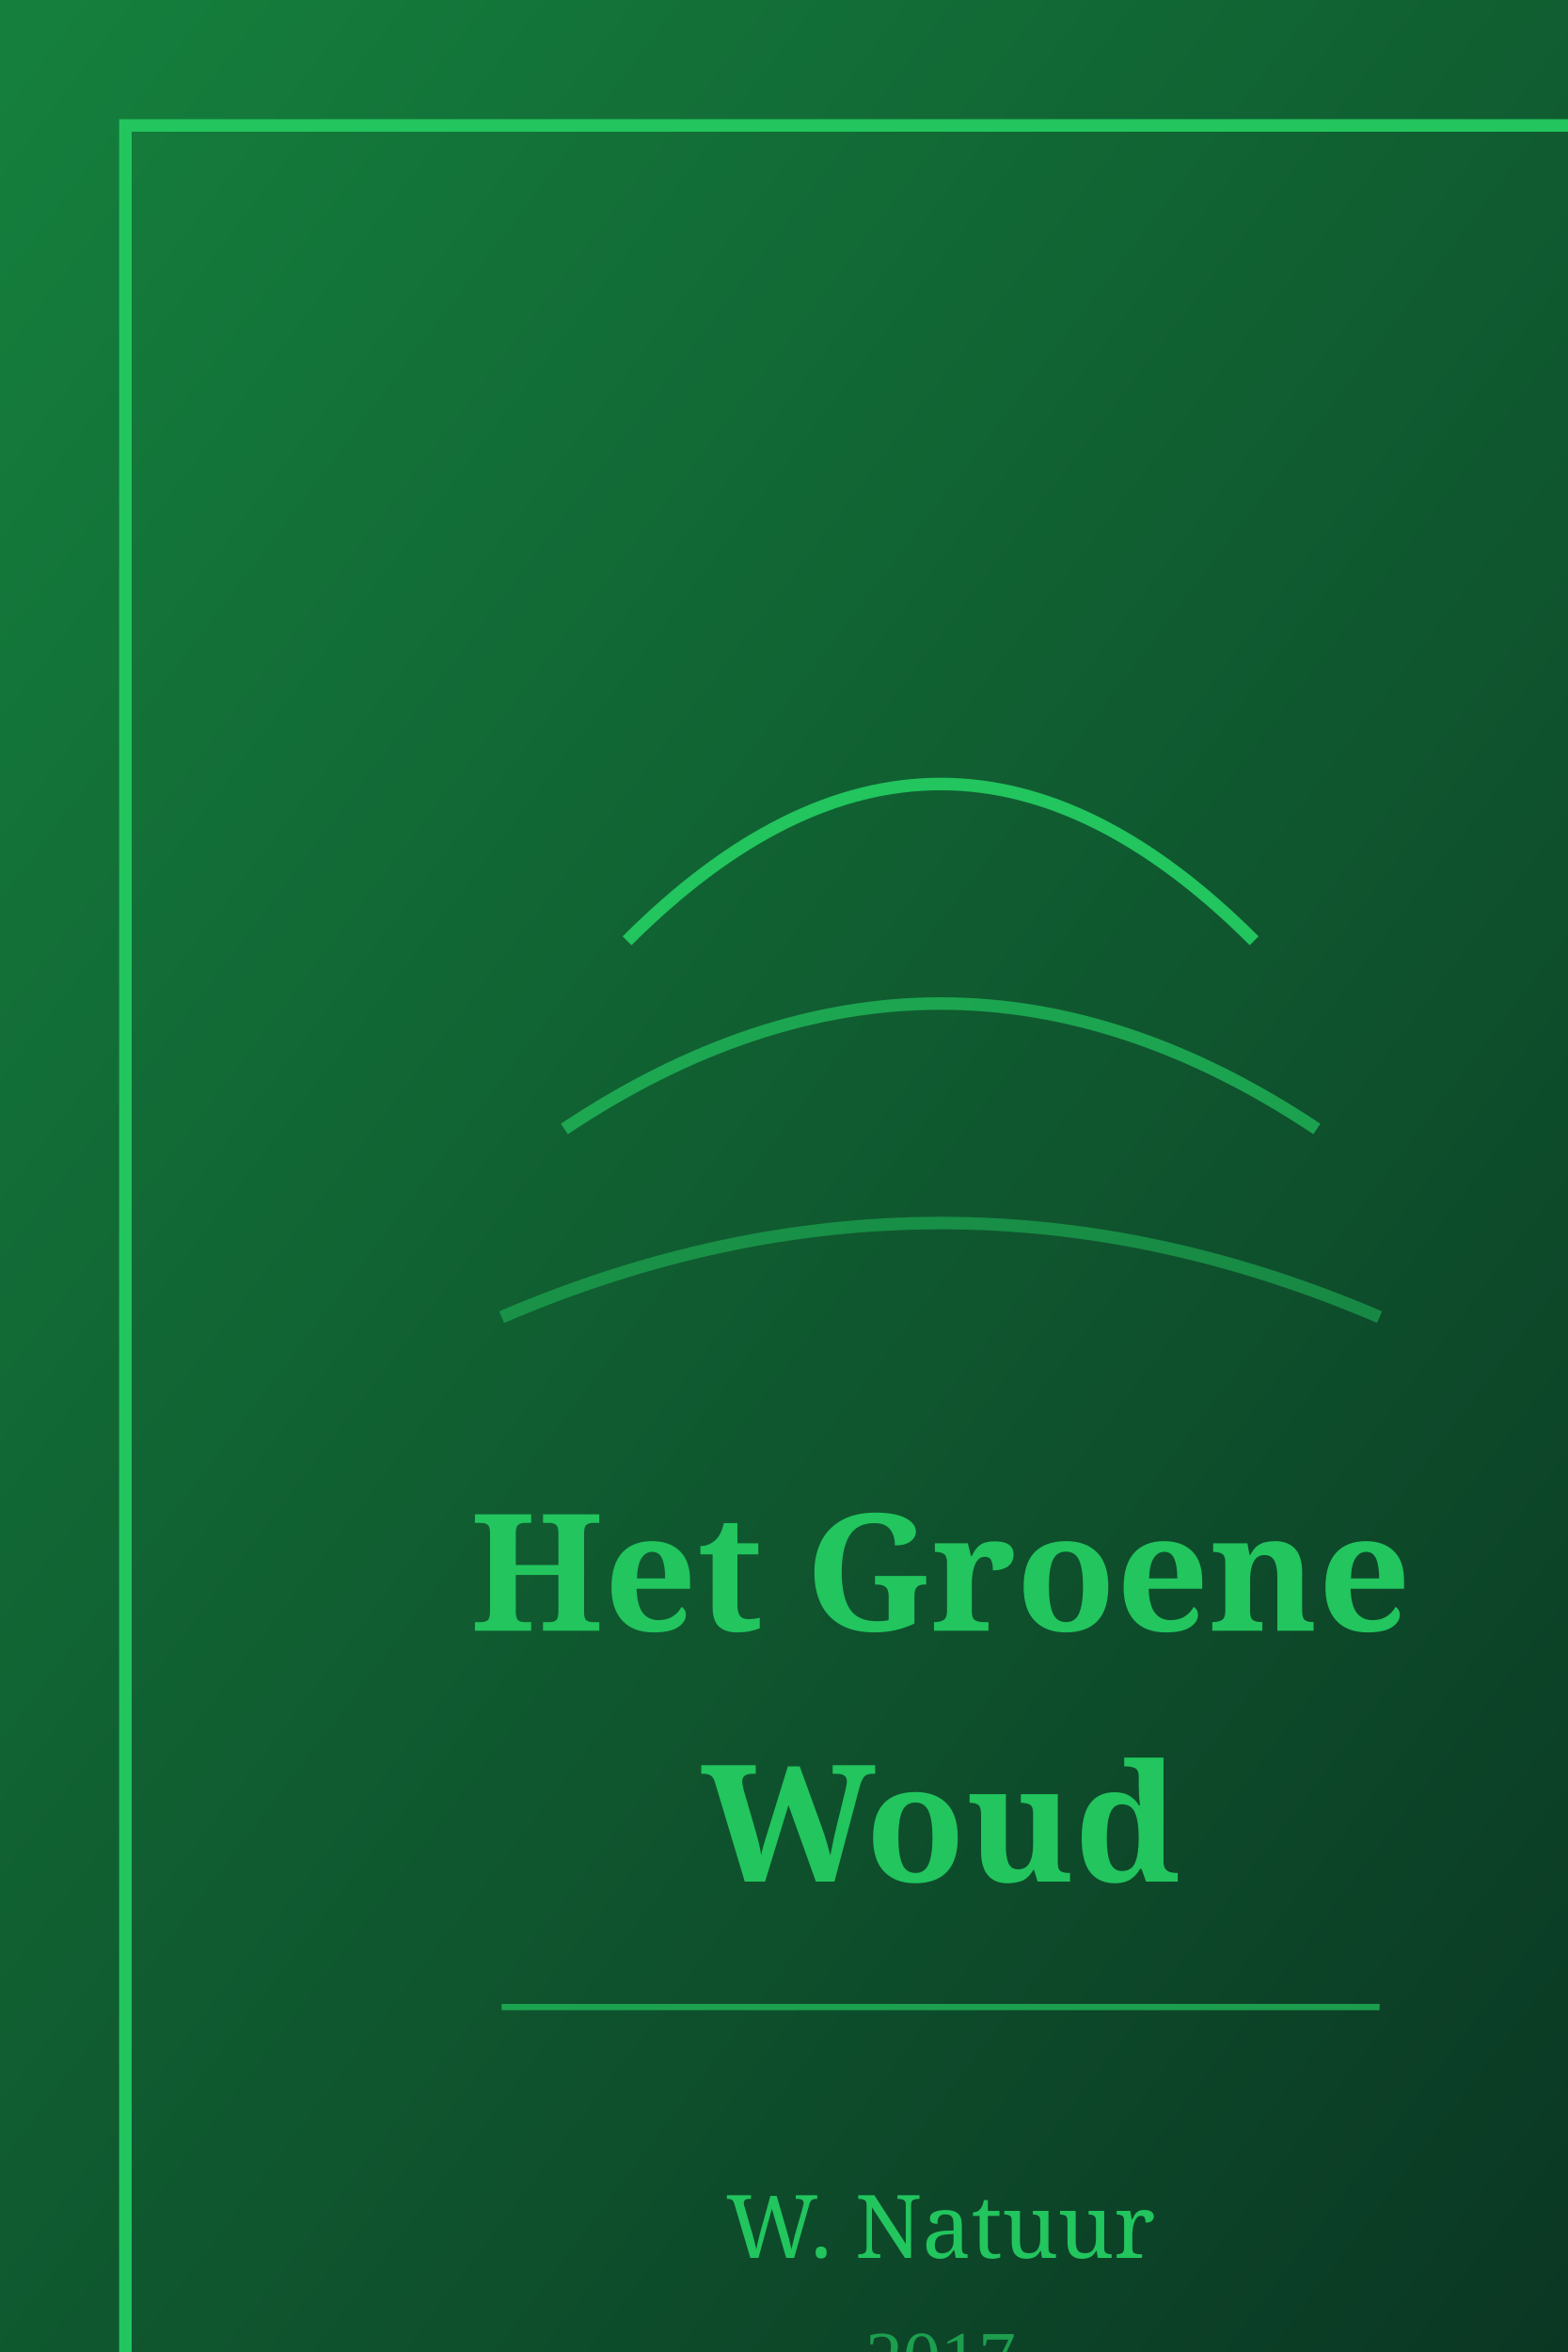
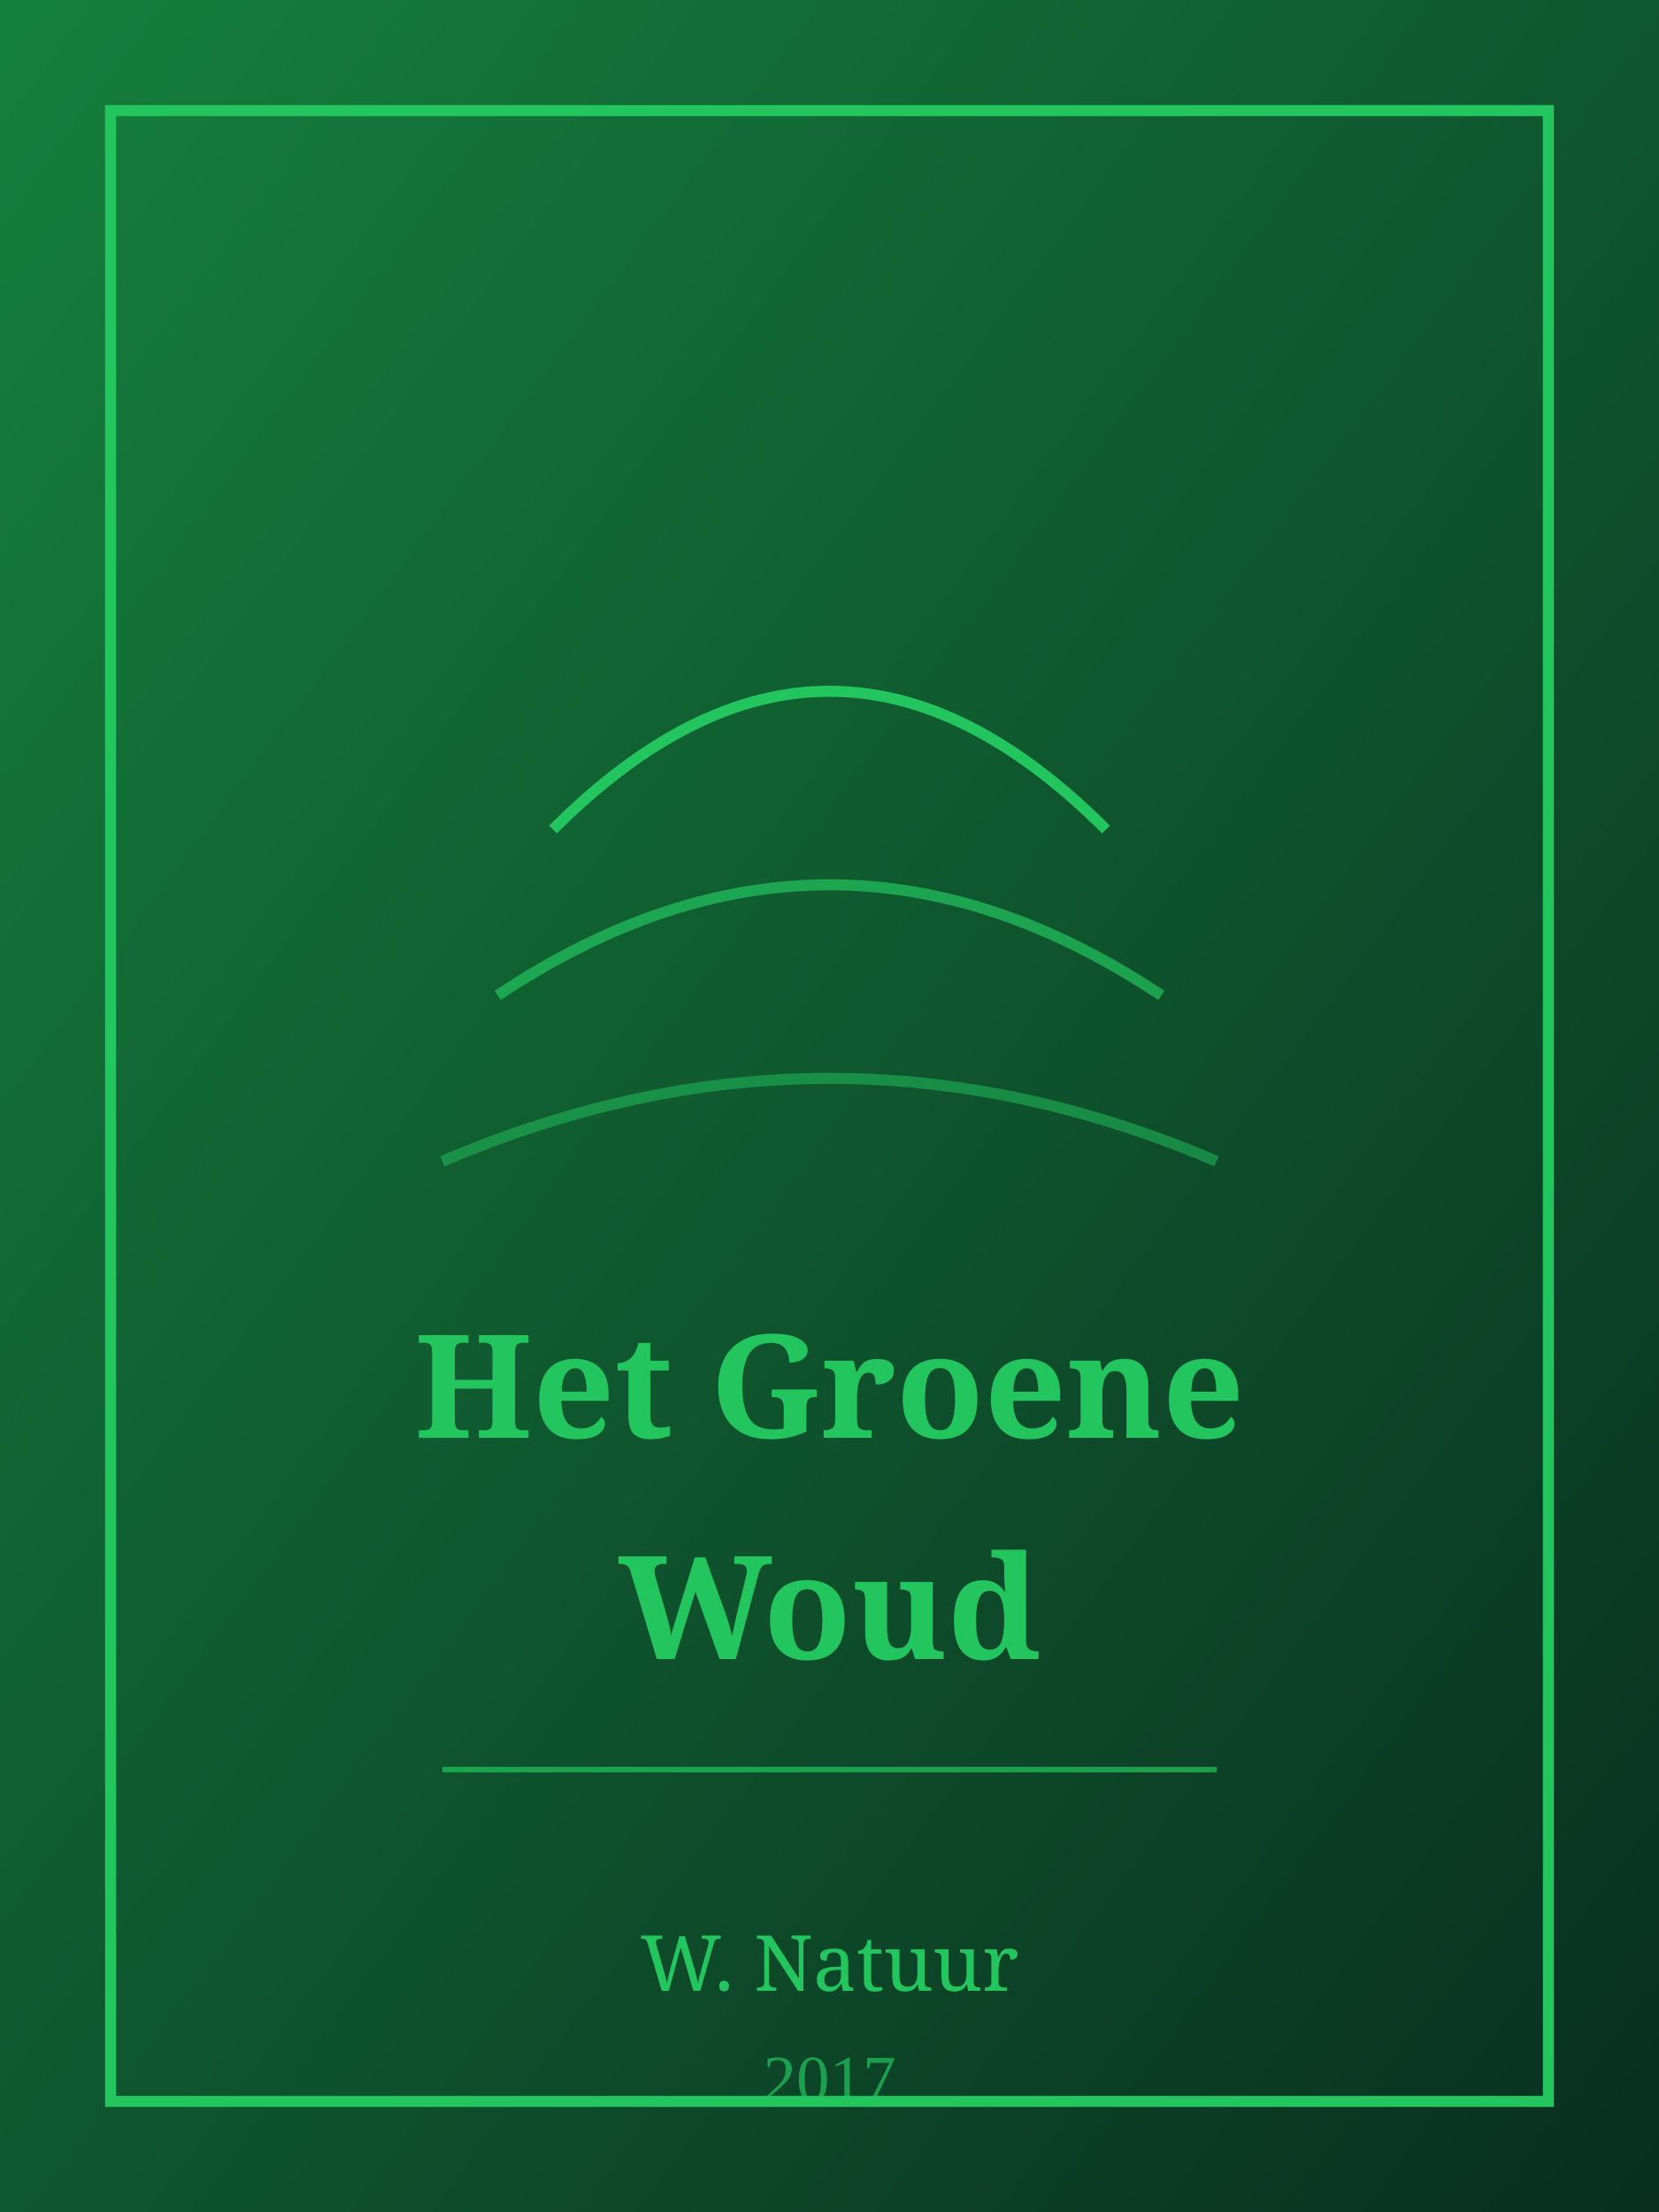
- <svg xmlns="http://www.w3.org/2000/svg" viewBox="0 0 250 375">
+ <svg xmlns="http://www.w3.org/2000/svg" viewBox="0 0 300 400">
  <defs>
    <linearGradient id="greenGrad" x1="0%" y1="0%" x2="100%" y2="100%">
      <stop offset="0%" style="stop-color:#15803d;stop-opacity:1" />
      <stop offset="100%" style="stop-color:#092e20;stop-opacity:1" />
    </linearGradient>
  </defs>
  <rect width="300" height="400" fill="url(#greenGrad)" />
  <rect x="20" y="20" width="260" height="360" fill="none" stroke="#22c55e" stroke-width="2" />
  <path d="M 100 150 Q 150 100 200 150" fill="none" stroke="#22c55e" stroke-width="2" />
  <path d="M 90 180 Q 150 140 210 180" fill="none" stroke="#22c55e" stroke-width="2" opacity="0.7" />
  <path d="M 80 210 Q 150 180 220 210" fill="none" stroke="#22c55e" stroke-width="2" opacity="0.5" />
  <text x="150" y="260" font-size="26" font-weight="bold" text-anchor="middle" fill="#22c55e" font-family="Georgia, serif">Het Groene</text>
  <text x="150" y="300" font-size="26" font-weight="bold" text-anchor="middle" fill="#22c55e" font-family="Georgia, serif">Woud</text>
  <line x1="80" y1="320" x2="220" y2="320" stroke="#22c55e" stroke-width="1" opacity="0.7" />
  <text x="150" y="360" font-size="14" text-anchor="middle" fill="#22c55e" font-family="Georgia, serif">W. Natuur</text>
  <text x="150" y="380" font-size="12" text-anchor="middle" fill="#22c55e" opacity="0.7">2017</text>
</svg>
